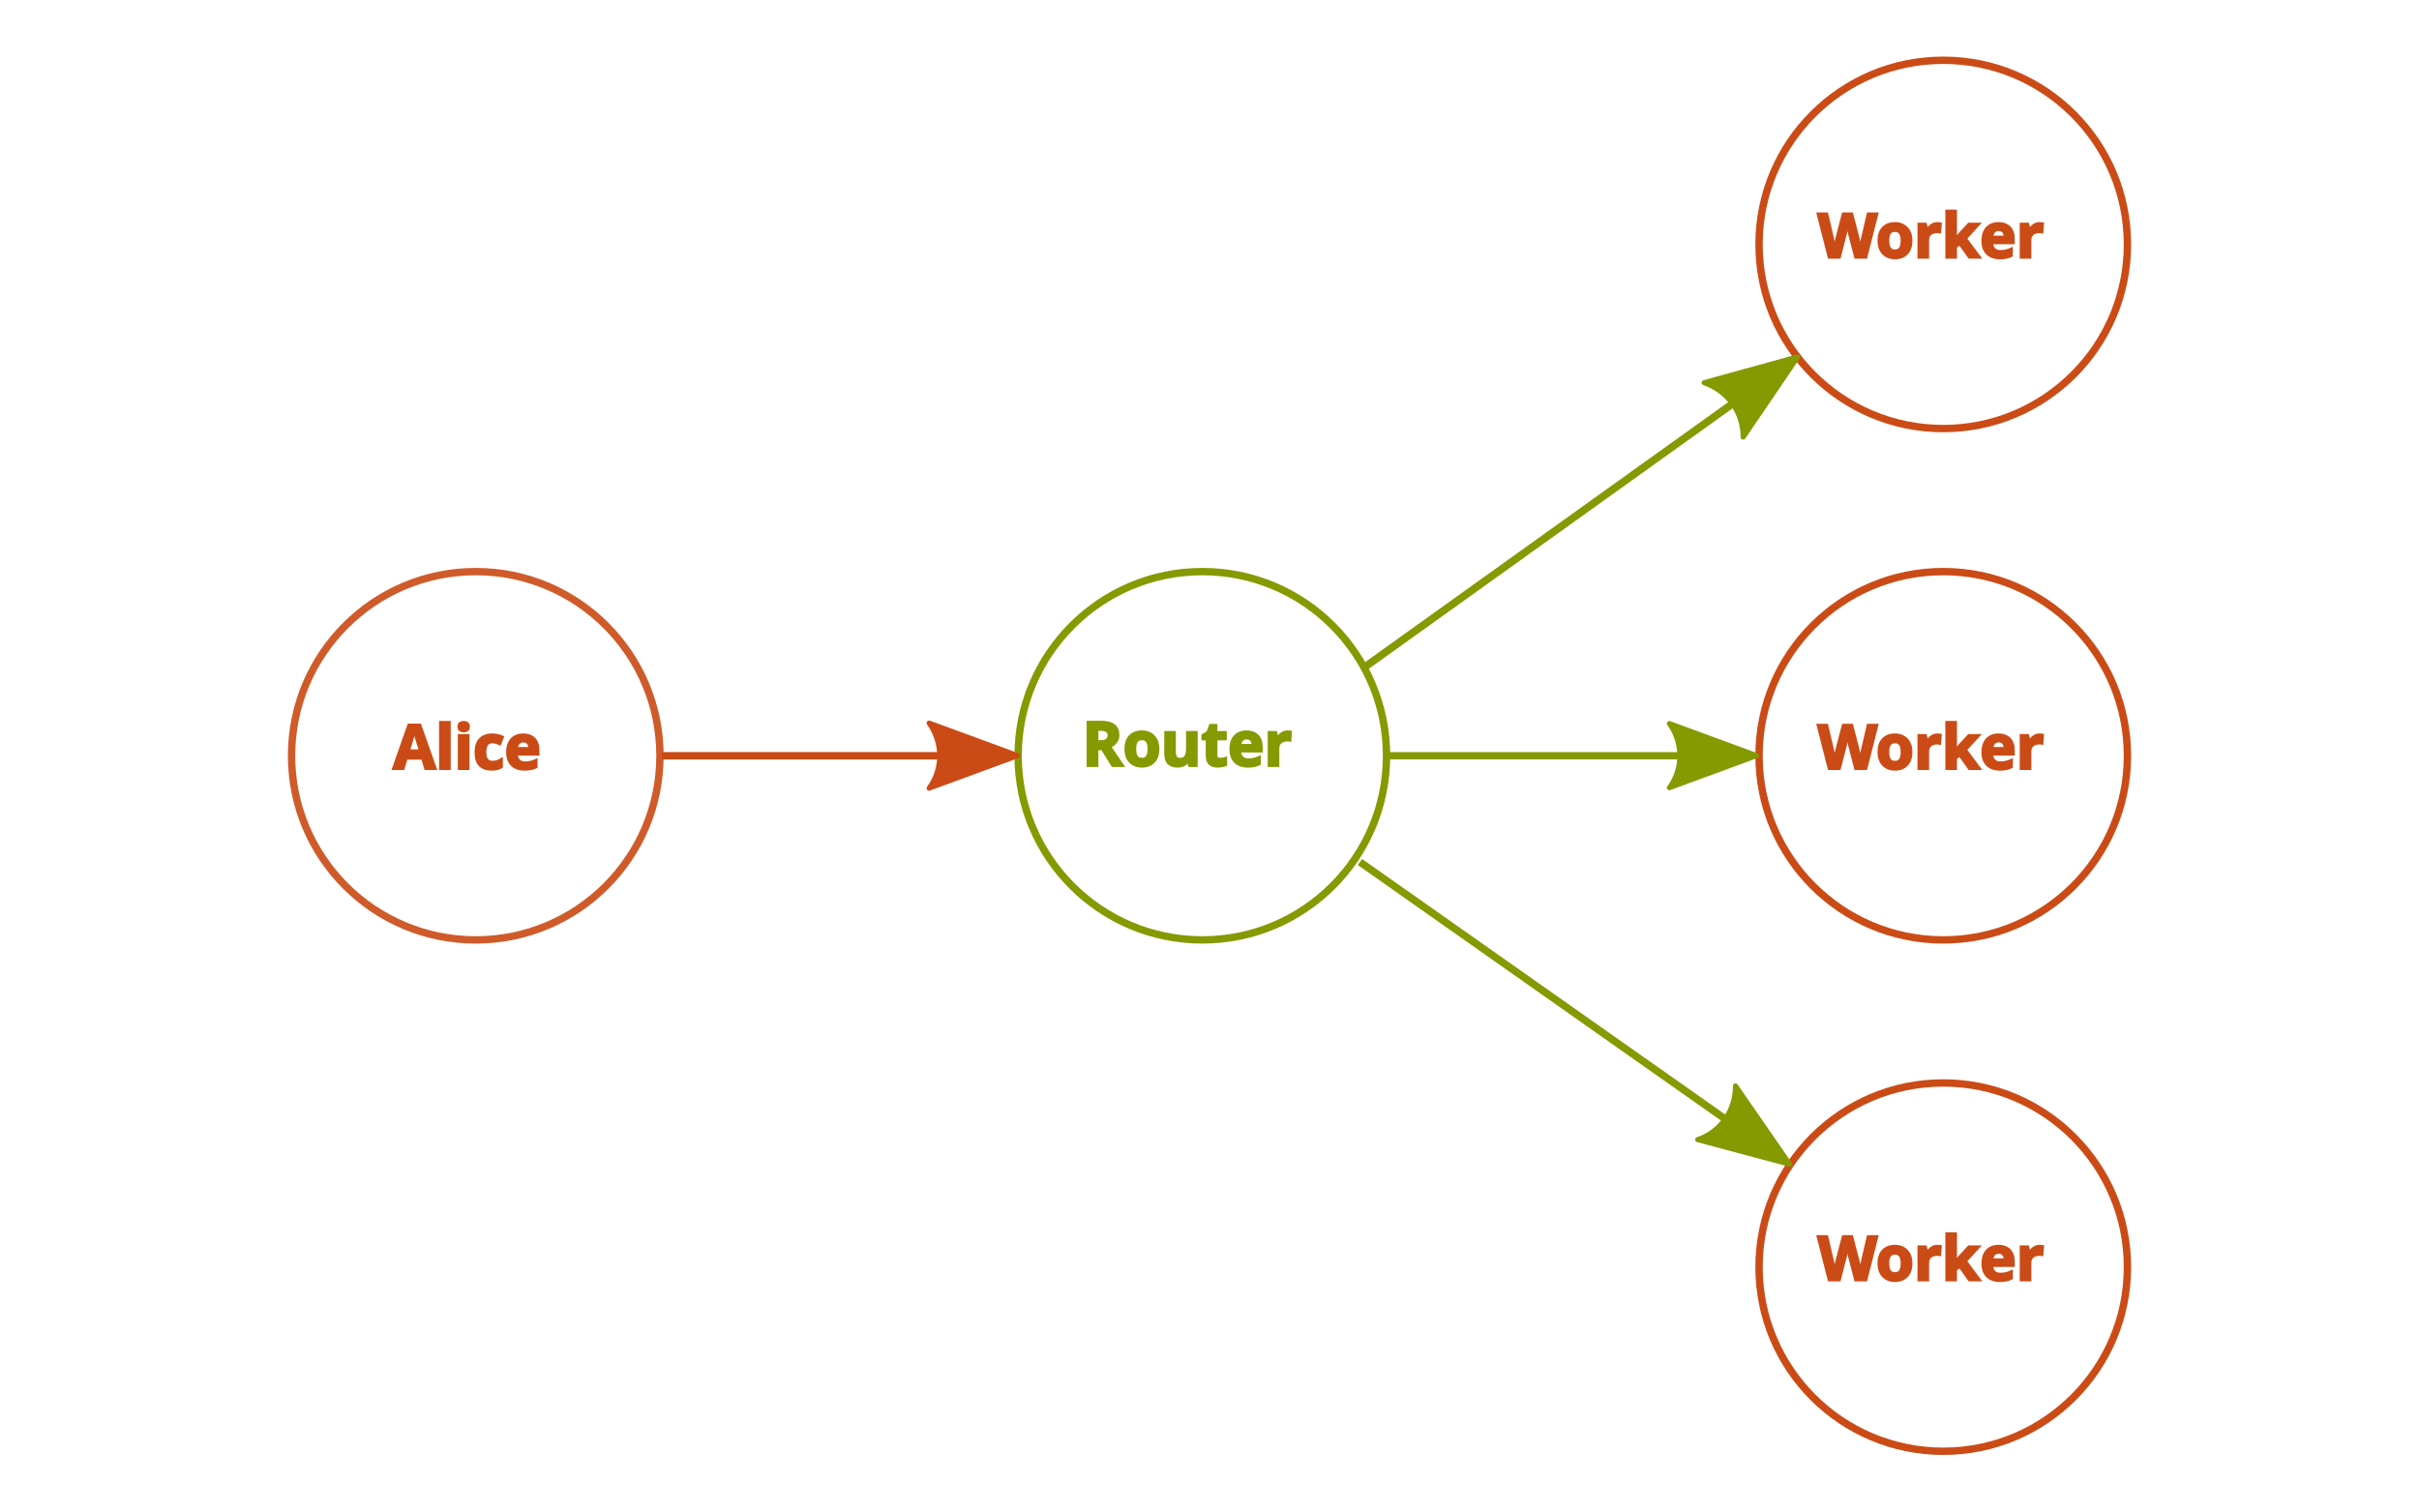
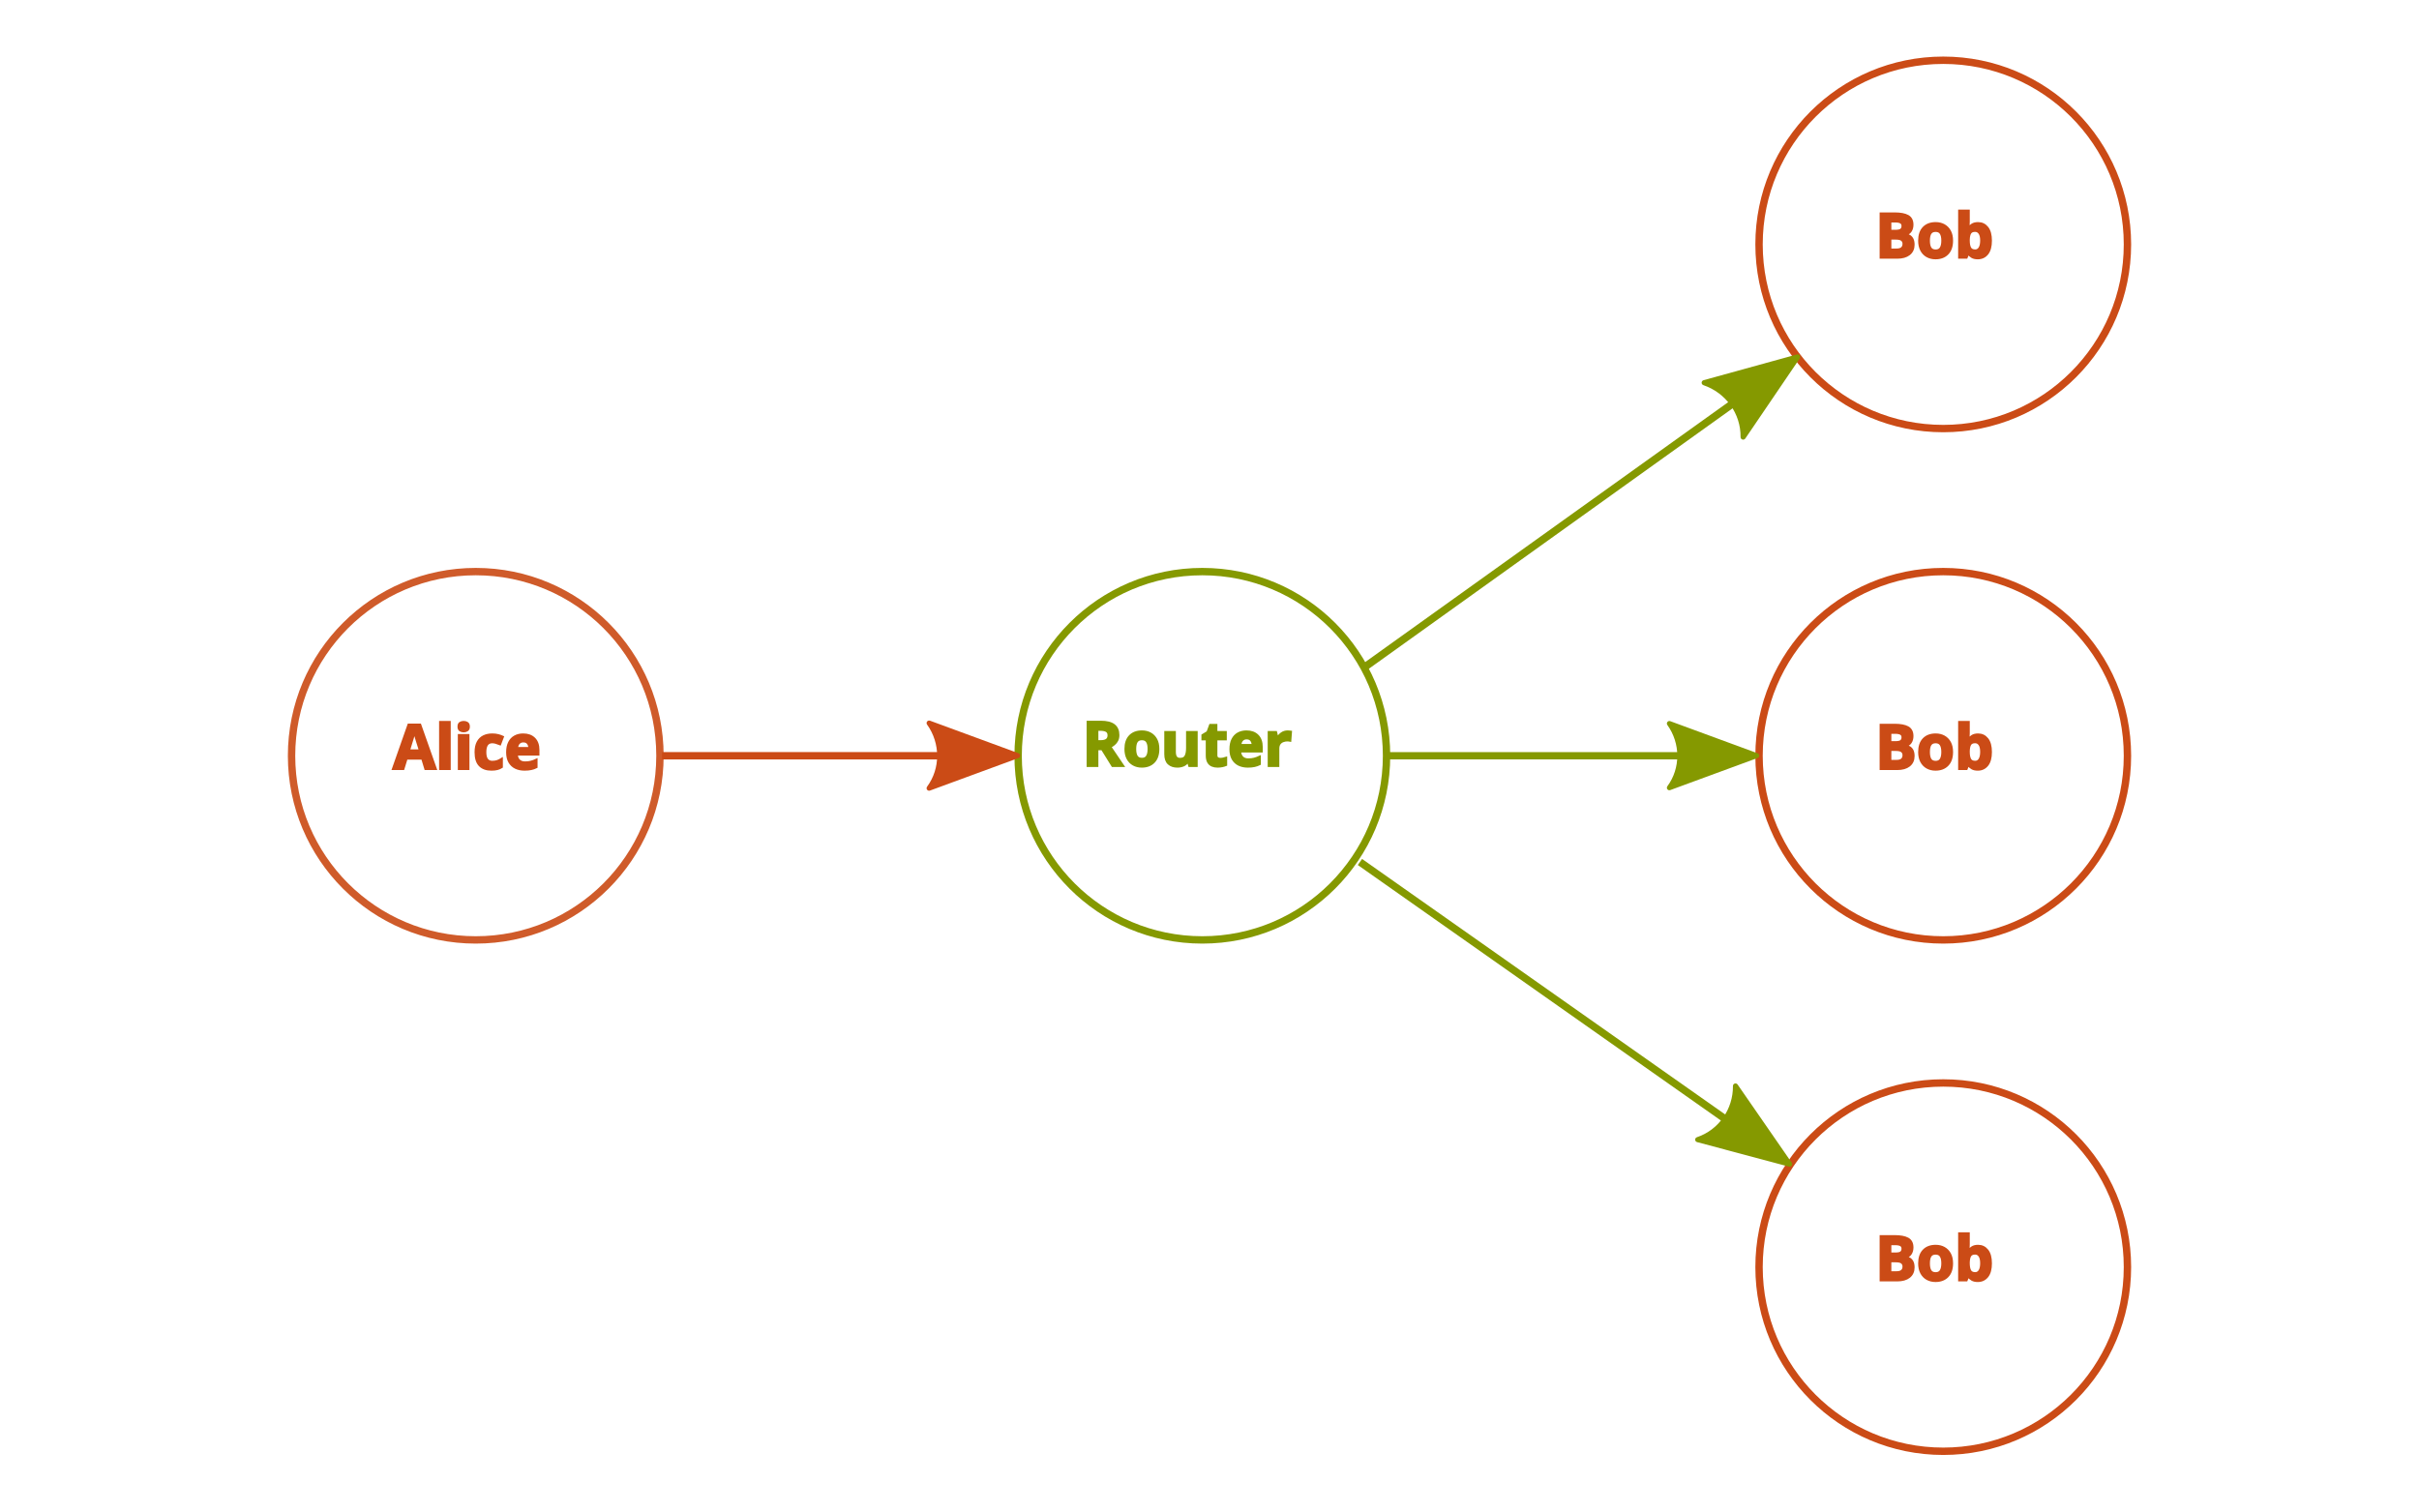
<svg xmlns="http://www.w3.org/2000/svg" width="800" height="500" id="svg5075" version="1.1" viewBox="0 0 800 500">
  <defs id="defs5077">
    <marker orient="auto" refY="0" refX="0" id="marker36948" style="overflow:visible">
      <path id="path36950" style="fill:#859900;fill-opacity:1;fill-rule:evenodd;stroke:#859900;stroke-width:0.625;stroke-linejoin:round;stroke-opacity:1" d="M 8.719,4.034 -2.207,0.016 8.719,-4.002 c -1.745,2.372 -1.735,5.617 -6e-7,8.035 z" transform="matrix(-1.1,0,0,-1.1,-1.1,0)" />
    </marker>
    <marker style="overflow:visible" id="marker36506" refX="0" refY="0" orient="auto">
      <path transform="matrix(-1.1,0,0,-1.1,-1.1,0)" d="M 8.719,4.034 -2.207,0.016 8.719,-4.002 c -1.745,2.372 -1.735,5.617 -6e-7,8.035 z" style="fill:#859900;fill-opacity:1;fill-rule:evenodd;stroke:#859900;stroke-width:0.625;stroke-linejoin:round;stroke-opacity:1" id="path36508" />
    </marker>
    <marker orient="auto" refY="0" refX="0" id="marker35282" style="overflow:visible">
      <path id="path35284" style="fill:#000000;fill-opacity:1;fill-rule:evenodd;stroke:#000000;stroke-width:0.625;stroke-linejoin:round;stroke-opacity:1" d="M 8.719,4.034 -2.207,0.016 8.719,-4.002 c -1.745,2.372 -1.735,5.617 -6e-7,8.035 z" transform="matrix(-1.1,0,0,-1.1,-1.1,0)" />
    </marker>
    <marker orient="auto" refY="0" refX="0" id="marker34450" style="overflow:visible">
      <path id="path34452" style="fill:#000000;fill-opacity:1;fill-rule:evenodd;stroke:#000000;stroke-width:0.625;stroke-linejoin:round;stroke-opacity:1" d="M 8.719,4.034 -2.207,0.016 8.719,-4.002 c -1.745,2.372 -1.735,5.617 -6e-7,8.035 z" transform="matrix(-1.1,0,0,-1.1,-1.1,0)" />
    </marker>
    <marker orient="auto" refY="0" refX="0" id="marker33630" style="overflow:visible">
      <path id="path33632" style="fill:#000000;fill-opacity:1;fill-rule:evenodd;stroke:#000000;stroke-width:0.625;stroke-linejoin:round;stroke-opacity:1" d="M 8.719,4.034 -2.207,0.016 8.719,-4.002 c -1.745,2.372 -1.735,5.617 -6e-7,8.035 z" transform="matrix(-1.1,0,0,-1.1,-1.1,0)" />
    </marker>
    <marker orient="auto" refY="0" refX="0" id="marker32822" style="overflow:visible">
      <path id="path32824" style="fill:#000000;fill-opacity:1;fill-rule:evenodd;stroke:#000000;stroke-width:0.625;stroke-linejoin:round;stroke-opacity:1" d="M 8.719,4.034 -2.207,0.016 8.719,-4.002 c -1.745,2.372 -1.735,5.617 -6e-7,8.035 z" transform="matrix(-1.1,0,0,-1.1,-1.1,0)" />
    </marker>
    <marker orient="auto" refY="0" refX="0" id="marker32026" style="overflow:visible">
      <path id="path32028" style="fill:#000000;fill-opacity:1;fill-rule:evenodd;stroke:#000000;stroke-width:0.625;stroke-linejoin:round;stroke-opacity:1" d="M 8.719,4.034 -2.207,0.016 8.719,-4.002 c -1.745,2.372 -1.735,5.617 -6e-7,8.035 z" transform="matrix(-1.1,0,0,-1.1,-1.1,0)" />
    </marker>
    <marker orient="auto" refY="0" refX="0" id="marker31242" style="overflow:visible">
      <path id="path31244" style="fill:#000000;fill-opacity:1;fill-rule:evenodd;stroke:#000000;stroke-width:0.625;stroke-linejoin:round;stroke-opacity:1" d="M 8.719,4.034 -2.207,0.016 8.719,-4.002 c -1.745,2.372 -1.735,5.617 -6e-7,8.035 z" transform="matrix(-1.1,0,0,-1.1,-1.1,0)" />
    </marker>
    <marker orient="auto" refY="0" refX="0" id="marker30470" style="overflow:visible">
      <path id="path30472" style="fill:#000000;fill-opacity:1;fill-rule:evenodd;stroke:#000000;stroke-width:0.625;stroke-linejoin:round;stroke-opacity:1" d="M 8.719,4.034 -2.207,0.016 8.719,-4.002 c -1.745,2.372 -1.735,5.617 -6e-7,8.035 z" transform="matrix(-1.1,0,0,-1.1,-1.1,0)" />
    </marker>
    <marker orient="auto" refY="0" refX="0" id="marker29710" style="overflow:visible">
      <path id="path29712" style="fill:#000000;fill-opacity:1;fill-rule:evenodd;stroke:#000000;stroke-width:0.625;stroke-linejoin:round;stroke-opacity:1" d="M 8.719,4.034 -2.207,0.016 8.719,-4.002 c -1.745,2.372 -1.735,5.617 -6e-7,8.035 z" transform="matrix(-1.1,0,0,-1.1,-1.1,0)" />
    </marker>
    <marker orient="auto" refY="0" refX="0" id="marker28962" style="overflow:visible">
      <path id="path28964" style="fill:#000000;fill-opacity:1;fill-rule:evenodd;stroke:#000000;stroke-width:0.625;stroke-linejoin:round;stroke-opacity:1" d="M 8.719,4.034 -2.207,0.016 8.719,-4.002 c -1.745,2.372 -1.735,5.617 -6e-7,8.035 z" transform="matrix(-1.1,0,0,-1.1,-1.1,0)" />
    </marker>
    <marker orient="auto" refY="0" refX="0" id="marker28226" style="overflow:visible">
      <path id="path28228" style="fill:#000000;fill-opacity:1;fill-rule:evenodd;stroke:#000000;stroke-width:0.625;stroke-linejoin:round;stroke-opacity:1" d="M 8.719,4.034 -2.207,0.016 8.719,-4.002 c -1.745,2.372 -1.735,5.617 -6e-7,8.035 z" transform="matrix(-1.1,0,0,-1.1,-1.1,0)" />
    </marker>
    <marker orient="auto" refY="0" refX="0" id="marker27502" style="overflow:visible">
      <path id="path27504" style="fill:#000000;fill-opacity:1;fill-rule:evenodd;stroke:#000000;stroke-width:0.625;stroke-linejoin:round;stroke-opacity:1" d="M 8.719,4.034 -2.207,0.016 8.719,-4.002 c -1.745,2.372 -1.735,5.617 -6e-7,8.035 z" transform="matrix(-1.1,0,0,-1.1,-1.1,0)" />
    </marker>
    <marker orient="auto" refY="0" refX="0" id="marker26790" style="overflow:visible">
      <path id="path26792" style="fill:#000000;fill-opacity:1;fill-rule:evenodd;stroke:#000000;stroke-width:0.625;stroke-linejoin:round;stroke-opacity:1" d="M 8.719,4.034 -2.207,0.016 8.719,-4.002 c -1.745,2.372 -1.735,5.617 -6e-7,8.035 z" transform="matrix(-1.1,0,0,-1.1,-1.1,0)" />
    </marker>
    <marker orient="auto" refY="0" refX="0" id="marker26090" style="overflow:visible">
      <path id="path26092" style="fill:#000000;fill-opacity:1;fill-rule:evenodd;stroke:#000000;stroke-width:0.625;stroke-linejoin:round;stroke-opacity:1" d="M 8.719,4.034 -2.207,0.016 8.719,-4.002 c -1.745,2.372 -1.735,5.617 -6e-7,8.035 z" transform="matrix(-1.1,0,0,-1.1,-1.1,0)" />
    </marker>
    <marker orient="auto" refY="0" refX="0" id="marker25402" style="overflow:visible">
      <path id="path25404" style="fill:#000000;fill-opacity:1;fill-rule:evenodd;stroke:#000000;stroke-width:0.625;stroke-linejoin:round;stroke-opacity:1" d="M 8.719,4.034 -2.207,0.016 8.719,-4.002 c -1.745,2.372 -1.735,5.617 -6e-7,8.035 z" transform="matrix(-1.1,0,0,-1.1,-1.1,0)" />
    </marker>
    <marker style="overflow:visible" id="marker24642" refX="0" refY="0" orient="auto">
      <path transform="matrix(-1.1,0,0,-1.1,-1.1,0)" d="M 8.719,4.034 -2.207,0.016 8.719,-4.002 c -1.745,2.372 -1.735,5.617 -6e-7,8.035 z" style="fill:#859900;fill-opacity:1;fill-rule:evenodd;stroke:#859900;stroke-width:0.625;stroke-linejoin:round;stroke-opacity:1" id="path24644" />
    </marker>
    <marker style="overflow:visible" id="marker23978" refX="0" refY="0" orient="auto">
      <path transform="matrix(-1.1,0,0,-1.1,-1.1,0)" d="M 8.719,4.034 -2.207,0.016 8.719,-4.002 c -1.745,2.372 -1.735,5.617 -6e-7,8.035 z" style="fill:#000000;fill-opacity:1;fill-rule:evenodd;stroke:#000000;stroke-width:0.625;stroke-linejoin:round;stroke-opacity:1" id="path23980" />
    </marker>
    <marker style="overflow:visible" id="marker23326" refX="0" refY="0" orient="auto">
      <path transform="matrix(-1.1,0,0,-1.1,-1.1,0)" d="M 8.719,4.034 -2.207,0.016 8.719,-4.002 c -1.745,2.372 -1.735,5.617 -6e-7,8.035 z" style="fill:#000000;fill-opacity:1;fill-rule:evenodd;stroke:#000000;stroke-width:0.625;stroke-linejoin:round;stroke-opacity:1" id="path23328" />
    </marker>
    <marker style="overflow:visible" id="marker22686" refX="0" refY="0" orient="auto">
      <path transform="matrix(-1.1,0,0,-1.1,-1.1,0)" d="M 8.719,4.034 -2.207,0.016 8.719,-4.002 c -1.745,2.372 -1.735,5.617 -6e-7,8.035 z" style="fill:#000000;fill-opacity:1;fill-rule:evenodd;stroke:#000000;stroke-width:0.625;stroke-linejoin:round;stroke-opacity:1" id="path22688" />
    </marker>
    <marker style="overflow:visible" id="marker22058" refX="0" refY="0" orient="auto">
      <path transform="matrix(-1.1,0,0,-1.1,-1.1,0)" d="M 8.719,4.034 -2.207,0.016 8.719,-4.002 c -1.745,2.372 -1.735,5.617 -6e-7,8.035 z" style="fill:#000000;fill-opacity:1;fill-rule:evenodd;stroke:#000000;stroke-width:0.625;stroke-linejoin:round;stroke-opacity:1" id="path22060" />
    </marker>
    <marker style="overflow:visible" id="marker21442" refX="0" refY="0" orient="auto">
      <path transform="matrix(-1.1,0,0,-1.1,-1.1,0)" d="M 8.719,4.034 -2.207,0.016 8.719,-4.002 c -1.745,2.372 -1.735,5.617 -6e-7,8.035 z" style="fill:#000000;fill-opacity:1;fill-rule:evenodd;stroke:#000000;stroke-width:0.625;stroke-linejoin:round;stroke-opacity:1" id="path21444" />
    </marker>
    <marker style="overflow:visible" id="marker20838" refX="0" refY="0" orient="auto">
      <path transform="matrix(-1.1,0,0,-1.1,-1.1,0)" d="M 8.719,4.034 -2.207,0.016 8.719,-4.002 c -1.745,2.372 -1.735,5.617 -6e-7,8.035 z" style="fill:#000000;fill-opacity:1;fill-rule:evenodd;stroke:#000000;stroke-width:0.625;stroke-linejoin:round;stroke-opacity:1" id="path20840" />
    </marker>
    <marker style="overflow:visible" id="marker20246" refX="0" refY="0" orient="auto">
      <path transform="matrix(-1.1,0,0,-1.1,-1.1,0)" d="M 8.719,4.034 -2.207,0.016 8.719,-4.002 c -1.745,2.372 -1.735,5.617 -6e-7,8.035 z" style="fill:#000000;fill-opacity:1;fill-rule:evenodd;stroke:#000000;stroke-width:0.625;stroke-linejoin:round;stroke-opacity:1" id="path20248" />
    </marker>
    <marker style="overflow:visible" id="marker19666" refX="0" refY="0" orient="auto">
      <path transform="matrix(-1.1,0,0,-1.1,-1.1,0)" d="M 8.719,4.034 -2.207,0.016 8.719,-4.002 c -1.745,2.372 -1.735,5.617 -6e-7,8.035 z" style="fill:#000000;fill-opacity:1;fill-rule:evenodd;stroke:#000000;stroke-width:0.625;stroke-linejoin:round;stroke-opacity:1" id="path19668" />
    </marker>
    <marker style="overflow:visible" id="marker19098" refX="0" refY="0" orient="auto">
      <path transform="matrix(-1.1,0,0,-1.1,-1.1,0)" d="M 8.719,4.034 -2.207,0.016 8.719,-4.002 c -1.745,2.372 -1.735,5.617 -6e-7,8.035 z" style="fill:#000000;fill-opacity:1;fill-rule:evenodd;stroke:#000000;stroke-width:0.625;stroke-linejoin:round;stroke-opacity:1" id="path19100" />
    </marker>
    <marker style="overflow:visible" id="marker18542" refX="0" refY="0" orient="auto">
      <path transform="matrix(-1.1,0,0,-1.1,-1.1,0)" d="M 8.719,4.034 -2.207,0.016 8.719,-4.002 c -1.745,2.372 -1.735,5.617 -6e-7,8.035 z" style="fill:#000000;fill-opacity:1;fill-rule:evenodd;stroke:#000000;stroke-width:0.625;stroke-linejoin:round;stroke-opacity:1" id="path18544" />
    </marker>
    <marker style="overflow:visible" id="marker17998" refX="0" refY="0" orient="auto">
      <path transform="matrix(-1.1,0,0,-1.1,-1.1,0)" d="M 8.719,4.034 -2.207,0.016 8.719,-4.002 c -1.745,2.372 -1.735,5.617 -6e-7,8.035 z" style="fill:#000000;fill-opacity:1;fill-rule:evenodd;stroke:#000000;stroke-width:0.625;stroke-linejoin:round;stroke-opacity:1" id="path18000" />
    </marker>
    <marker style="overflow:visible" id="marker17466" refX="0" refY="0" orient="auto">
      <path transform="matrix(-1.1,0,0,-1.1,-1.1,0)" d="M 8.719,4.034 -2.207,0.016 8.719,-4.002 c -1.745,2.372 -1.735,5.617 -6e-7,8.035 z" style="fill:#000000;fill-opacity:1;fill-rule:evenodd;stroke:#000000;stroke-width:0.625;stroke-linejoin:round;stroke-opacity:1" id="path17468" />
    </marker>
    <marker style="overflow:visible" id="marker16946" refX="0" refY="0" orient="auto">
      <path transform="matrix(-1.1,0,0,-1.1,-1.1,0)" d="M 8.719,4.034 -2.207,0.016 8.719,-4.002 c -1.745,2.372 -1.735,5.617 -6e-7,8.035 z" style="fill:#000000;fill-opacity:1;fill-rule:evenodd;stroke:#000000;stroke-width:0.625;stroke-linejoin:round;stroke-opacity:1" id="path16948" />
    </marker>
    <marker style="overflow:visible" id="marker16438" refX="0" refY="0" orient="auto">
      <path transform="matrix(-1.1,0,0,-1.1,-1.1,0)" d="M 8.719,4.034 -2.207,0.016 8.719,-4.002 c -1.745,2.372 -1.735,5.617 -6e-7,8.035 z" style="fill:#000000;fill-opacity:1;fill-rule:evenodd;stroke:#000000;stroke-width:0.625;stroke-linejoin:round;stroke-opacity:1" id="path16440" />
    </marker>
    <marker style="overflow:visible" id="marker15942" refX="0" refY="0" orient="auto">
      <path transform="matrix(-1.1,0,0,-1.1,-1.1,0)" d="M 8.719,4.034 -2.207,0.016 8.719,-4.002 c -1.745,2.372 -1.735,5.617 -6e-7,8.035 z" style="fill:#000000;fill-opacity:1;fill-rule:evenodd;stroke:#000000;stroke-width:0.625;stroke-linejoin:round;stroke-opacity:1" id="path15944" />
    </marker>
    <marker style="overflow:visible" id="marker15458" refX="0" refY="0" orient="auto">
      <path transform="matrix(-1.1,0,0,-1.1,-1.1,0)" d="M 8.719,4.034 -2.207,0.016 8.719,-4.002 c -1.745,2.372 -1.735,5.617 -6e-7,8.035 z" style="fill:#000000;fill-opacity:1;fill-rule:evenodd;stroke:#000000;stroke-width:0.625;stroke-linejoin:round;stroke-opacity:1" id="path15460" />
    </marker>
    <marker style="overflow:visible" id="marker14986" refX="0" refY="0" orient="auto">
      <path transform="matrix(-1.1,0,0,-1.1,-1.1,0)" d="M 8.719,4.034 -2.207,0.016 8.719,-4.002 c -1.745,2.372 -1.735,5.617 -6e-7,8.035 z" style="fill:#000000;fill-opacity:1;fill-rule:evenodd;stroke:#000000;stroke-width:0.625;stroke-linejoin:round;stroke-opacity:1" id="path14988" />
    </marker>
    <marker style="overflow:visible" id="marker14526" refX="0" refY="0" orient="auto">
      <path transform="matrix(-1.1,0,0,-1.1,-1.1,0)" d="M 8.719,4.034 -2.207,0.016 8.719,-4.002 c -1.745,2.372 -1.735,5.617 -6e-7,8.035 z" style="fill:#000000;fill-opacity:1;fill-rule:evenodd;stroke:#000000;stroke-width:0.625;stroke-linejoin:round;stroke-opacity:1" id="path14528" />
    </marker>
    <marker style="overflow:visible" id="marker14078" refX="0" refY="0" orient="auto">
      <path transform="matrix(-1.1,0,0,-1.1,-1.1,0)" d="M 8.719,4.034 -2.207,0.016 8.719,-4.002 c -1.745,2.372 -1.735,5.617 -6e-7,8.035 z" style="fill:#000000;fill-opacity:1;fill-rule:evenodd;stroke:#000000;stroke-width:0.625;stroke-linejoin:round;stroke-opacity:1" id="path14080" />
    </marker>
    <marker style="overflow:visible" id="marker13642" refX="0" refY="0" orient="auto">
      <path transform="matrix(-1.1,0,0,-1.1,-1.1,0)" d="M 8.719,4.034 -2.207,0.016 8.719,-4.002 c -1.745,2.372 -1.735,5.617 -6e-7,8.035 z" style="fill:#000000;fill-opacity:1;fill-rule:evenodd;stroke:#000000;stroke-width:0.625;stroke-linejoin:round;stroke-opacity:1" id="path13644" />
    </marker>
    <marker style="overflow:visible" id="marker13218" refX="0" refY="0" orient="auto">
      <path transform="matrix(-1.1,0,0,-1.1,-1.1,0)" d="M 8.719,4.034 -2.207,0.016 8.719,-4.002 c -1.745,2.372 -1.735,5.617 -6e-7,8.035 z" style="fill:#000000;fill-opacity:1;fill-rule:evenodd;stroke:#000000;stroke-width:0.625;stroke-linejoin:round;stroke-opacity:1" id="path13220" />
    </marker>
    <marker style="overflow:visible" id="marker12806" refX="0" refY="0" orient="auto">
      <path transform="matrix(-1.1,0,0,-1.1,-1.1,0)" d="M 8.719,4.034 -2.207,0.016 8.719,-4.002 c -1.745,2.372 -1.735,5.617 -6e-7,8.035 z" style="fill:#000000;fill-opacity:1;fill-rule:evenodd;stroke:#000000;stroke-width:0.625;stroke-linejoin:round;stroke-opacity:1" id="path12808" />
    </marker>
    <marker style="overflow:visible" id="marker12406" refX="0" refY="0" orient="auto">
      <path transform="matrix(-1.1,0,0,-1.1,-1.1,0)" d="M 8.719,4.034 -2.207,0.016 8.719,-4.002 c -1.745,2.372 -1.735,5.617 -6e-7,8.035 z" style="fill:#000000;fill-opacity:1;fill-rule:evenodd;stroke:#000000;stroke-width:0.625;stroke-linejoin:round;stroke-opacity:1" id="path12408" />
    </marker>
    <marker style="overflow:visible" id="marker12018" refX="0" refY="0" orient="auto">
      <path transform="matrix(-1.1,0,0,-1.1,-1.1,0)" d="M 8.719,4.034 -2.207,0.016 8.719,-4.002 c -1.745,2.372 -1.735,5.617 -6e-7,8.035 z" style="fill:#000000;fill-opacity:1;fill-rule:evenodd;stroke:#000000;stroke-width:0.625;stroke-linejoin:round;stroke-opacity:1" id="path12020" />
    </marker>
    <marker style="overflow:visible" id="marker11642" refX="0" refY="0" orient="auto">
      <path transform="matrix(-1.1,0,0,-1.1,-1.1,0)" d="M 8.719,4.034 -2.207,0.016 8.719,-4.002 c -1.745,2.372 -1.735,5.617 -6e-7,8.035 z" style="fill:#000000;fill-opacity:1;fill-rule:evenodd;stroke:#000000;stroke-width:0.625;stroke-linejoin:round;stroke-opacity:1" id="path11644" />
    </marker>
    <marker style="overflow:visible" id="marker11278" refX="0" refY="0" orient="auto">
      <path transform="matrix(-1.1,0,0,-1.1,-1.1,0)" d="M 8.719,4.034 -2.207,0.016 8.719,-4.002 c -1.745,2.372 -1.735,5.617 -6e-7,8.035 z" style="fill:#000000;fill-opacity:1;fill-rule:evenodd;stroke:#000000;stroke-width:0.625;stroke-linejoin:round;stroke-opacity:1" id="path11280" />
    </marker>
    <marker style="overflow:visible" id="marker10926" refX="0" refY="0" orient="auto">
      <path transform="matrix(-1.1,0,0,-1.1,-1.1,0)" d="M 8.719,4.034 -2.207,0.016 8.719,-4.002 c -1.745,2.372 -1.735,5.617 -6e-7,8.035 z" style="fill:#000000;fill-opacity:1;fill-rule:evenodd;stroke:#000000;stroke-width:0.625;stroke-linejoin:round;stroke-opacity:1" id="path10928" />
    </marker>
    <marker style="overflow:visible" id="marker10586" refX="0" refY="0" orient="auto">
      <path transform="matrix(-1.1,0,0,-1.1,-1.1,0)" d="M 8.719,4.034 -2.207,0.016 8.719,-4.002 c -1.745,2.372 -1.735,5.617 -6e-7,8.035 z" style="fill:#000000;fill-opacity:1;fill-rule:evenodd;stroke:#000000;stroke-width:0.625;stroke-linejoin:round;stroke-opacity:1" id="path10588" />
    </marker>
    <marker style="overflow:visible" id="marker10258" refX="0" refY="0" orient="auto">
      <path transform="matrix(-1.1,0,0,-1.1,-1.1,0)" d="M 8.719,4.034 -2.207,0.016 8.719,-4.002 c -1.745,2.372 -1.735,5.617 -6e-7,8.035 z" style="fill:#000000;fill-opacity:1;fill-rule:evenodd;stroke:#000000;stroke-width:0.625;stroke-linejoin:round;stroke-opacity:1" id="path10260" />
    </marker>
    <marker style="overflow:visible" id="marker9942" refX="0" refY="0" orient="auto">
      <path transform="matrix(-1.1,0,0,-1.1,-1.1,0)" d="M 8.719,4.034 -2.207,0.016 8.719,-4.002 c -1.745,2.372 -1.735,5.617 -6e-7,8.035 z" style="fill:#000000;fill-opacity:1;fill-rule:evenodd;stroke:#000000;stroke-width:0.625;stroke-linejoin:round;stroke-opacity:1" id="path9944" />
    </marker>
    <marker style="overflow:visible" id="marker9638" refX="0" refY="0" orient="auto">
      <path transform="matrix(-1.1,0,0,-1.1,-1.1,0)" d="M 8.719,4.034 -2.207,0.016 8.719,-4.002 c -1.745,2.372 -1.735,5.617 -6e-7,8.035 z" style="fill:#000000;fill-opacity:1;fill-rule:evenodd;stroke:#000000;stroke-width:0.625;stroke-linejoin:round;stroke-opacity:1" id="path9640" />
    </marker>
    <marker style="overflow:visible" id="marker9346" refX="0" refY="0" orient="auto">
      <path transform="matrix(-1.1,0,0,-1.1,-1.1,0)" d="M 8.719,4.034 -2.207,0.016 8.719,-4.002 c -1.745,2.372 -1.735,5.617 -6e-7,8.035 z" style="fill:#000000;fill-opacity:1;fill-rule:evenodd;stroke:#000000;stroke-width:0.625;stroke-linejoin:round;stroke-opacity:1" id="path9348" />
    </marker>
    <marker style="overflow:visible" id="marker9066" refX="0" refY="0" orient="auto">
      <path transform="matrix(-1.1,0,0,-1.1,-1.1,0)" d="M 8.719,4.034 -2.207,0.016 8.719,-4.002 c -1.745,2.372 -1.735,5.617 -6e-7,8.035 z" style="fill:#000000;fill-opacity:1;fill-rule:evenodd;stroke:#000000;stroke-width:0.625;stroke-linejoin:round;stroke-opacity:1" id="path9068" />
    </marker>
    <marker style="overflow:visible" id="marker8798" refX="0" refY="0" orient="auto">
      <path transform="matrix(-1.1,0,0,-1.1,-1.1,0)" d="M 8.719,4.034 -2.207,0.016 8.719,-4.002 c -1.745,2.372 -1.735,5.617 -6e-7,8.035 z" style="fill:#000000;fill-opacity:1;fill-rule:evenodd;stroke:#000000;stroke-width:0.625;stroke-linejoin:round;stroke-opacity:1" id="path8800" />
    </marker>
    <marker style="overflow:visible" id="marker8542" refX="0" refY="0" orient="auto">
      <path transform="matrix(-1.1,0,0,-1.1,-1.1,0)" d="M 8.719,4.034 -2.207,0.016 8.719,-4.002 c -1.745,2.372 -1.735,5.617 -6e-7,8.035 z" style="fill:#000000;fill-opacity:1;fill-rule:evenodd;stroke:#000000;stroke-width:0.625;stroke-linejoin:round;stroke-opacity:1" id="path8544" />
    </marker>
    <marker style="overflow:visible" id="marker8298" refX="0" refY="0" orient="auto">
      <path transform="matrix(-1.1,0,0,-1.1,-1.1,0)" d="M 8.719,4.034 -2.207,0.016 8.719,-4.002 c -1.745,2.372 -1.735,5.617 -6e-7,8.035 z" style="fill:#000000;fill-opacity:1;fill-rule:evenodd;stroke:#000000;stroke-width:0.625;stroke-linejoin:round;stroke-opacity:1" id="path8300" />
    </marker>
    <marker style="overflow:visible" id="marker8066" refX="0" refY="0" orient="auto">
      <path transform="matrix(-1.1,0,0,-1.1,-1.1,0)" d="M 8.719,4.034 -2.207,0.016 8.719,-4.002 c -1.745,2.372 -1.735,5.617 -6e-7,8.035 z" style="fill:#000000;fill-opacity:1;fill-rule:evenodd;stroke:#000000;stroke-width:0.625;stroke-linejoin:round;stroke-opacity:1" id="path8068" />
    </marker>
    <marker style="overflow:visible" id="marker7846" refX="0" refY="0" orient="auto">
      <path transform="matrix(-1.1,0,0,-1.1,-1.1,0)" d="M 8.719,4.034 -2.207,0.016 8.719,-4.002 c -1.745,2.372 -1.735,5.617 -6e-7,8.035 z" style="fill:#000000;fill-opacity:1;fill-rule:evenodd;stroke:#000000;stroke-width:0.625;stroke-linejoin:round;stroke-opacity:1" id="path7848" />
    </marker>
    <marker style="overflow:visible" id="marker7638" refX="0" refY="0" orient="auto">
      <path transform="matrix(-1.1,0,0,-1.1,-1.1,0)" d="M 8.719,4.034 -2.207,0.016 8.719,-4.002 c -1.745,2.372 -1.735,5.617 -6e-7,8.035 z" style="fill:#000000;fill-opacity:1;fill-rule:evenodd;stroke:#000000;stroke-width:0.625;stroke-linejoin:round;stroke-opacity:1" id="path7640" />
    </marker>
    <marker style="overflow:visible" id="marker7442" refX="0" refY="0" orient="auto">
      <path transform="matrix(-1.1,0,0,-1.1,-1.1,0)" d="M 8.719,4.034 -2.207,0.016 8.719,-4.002 c -1.745,2.372 -1.735,5.617 -6e-7,8.035 z" style="fill:#000000;fill-opacity:1;fill-rule:evenodd;stroke:#000000;stroke-width:0.625;stroke-linejoin:round;stroke-opacity:1" id="path7444" />
    </marker>
    <marker style="overflow:visible" id="marker7258" refX="0" refY="0" orient="auto">
      <path transform="matrix(-1.1,0,0,-1.1,-1.1,0)" d="M 8.719,4.034 -2.207,0.016 8.719,-4.002 c -1.745,2.372 -1.735,5.617 -6e-7,8.035 z" style="fill:#000000;fill-opacity:1;fill-rule:evenodd;stroke:#000000;stroke-width:0.625;stroke-linejoin:round;stroke-opacity:1" id="path7260" />
    </marker>
    <marker style="overflow:visible" id="marker7086" refX="0" refY="0" orient="auto">
      <path transform="matrix(-1.1,0,0,-1.1,-1.1,0)" d="M 8.719,4.034 -2.207,0.016 8.719,-4.002 c -1.745,2.372 -1.735,5.617 -6e-7,8.035 z" style="fill:#000000;fill-opacity:1;fill-rule:evenodd;stroke:#000000;stroke-width:0.625;stroke-linejoin:round;stroke-opacity:1" id="path7088" />
    </marker>
    <marker style="overflow:visible" id="marker6926" refX="0" refY="0" orient="auto">
      <path transform="matrix(-1.1,0,0,-1.1,-1.1,0)" d="M 8.719,4.034 -2.207,0.016 8.719,-4.002 c -1.745,2.372 -1.735,5.617 -6e-7,8.035 z" style="fill:#000000;fill-opacity:1;fill-rule:evenodd;stroke:#000000;stroke-width:0.625;stroke-linejoin:round;stroke-opacity:1" id="path6928" />
    </marker>
    <marker style="overflow:visible" id="marker6778" refX="0" refY="0" orient="auto">
      <path transform="matrix(-1.1,0,0,-1.1,-1.1,0)" d="M 8.719,4.034 -2.207,0.016 8.719,-4.002 c -1.745,2.372 -1.735,5.617 -6e-7,8.035 z" style="fill:#000000;fill-opacity:1;fill-rule:evenodd;stroke:#000000;stroke-width:0.625;stroke-linejoin:round;stroke-opacity:1" id="path6780" />
    </marker>
    <marker style="overflow:visible" id="marker6642" refX="0" refY="0" orient="auto">
      <path transform="matrix(-1.1,0,0,-1.1,-1.1,0)" d="M 8.719,4.034 -2.207,0.016 8.719,-4.002 c -1.745,2.372 -1.735,5.617 -6e-7,8.035 z" style="fill:#000000;fill-opacity:1;fill-rule:evenodd;stroke:#000000;stroke-width:0.625;stroke-linejoin:round;stroke-opacity:1" id="path6644" />
    </marker>
    <marker style="overflow:visible" id="marker6518" refX="0" refY="0" orient="auto">
      <path transform="matrix(-1.1,0,0,-1.1,-1.1,0)" d="M 8.719,4.034 -2.207,0.016 8.719,-4.002 c -1.745,2.372 -1.735,5.617 -6e-7,8.035 z" style="fill:#000000;fill-opacity:1;fill-rule:evenodd;stroke:#000000;stroke-width:0.625;stroke-linejoin:round;stroke-opacity:1" id="path6520" />
    </marker>
    <marker style="overflow:visible" id="marker6406" refX="0" refY="0" orient="auto">
      <path transform="matrix(-1.1,0,0,-1.1,-1.1,0)" d="M 8.719,4.034 -2.207,0.016 8.719,-4.002 c -1.745,2.372 -1.735,5.617 -6e-7,8.035 z" style="fill:#000000;fill-opacity:1;fill-rule:evenodd;stroke:#000000;stroke-width:0.625;stroke-linejoin:round;stroke-opacity:1" id="path6408" />
    </marker>
    <marker style="overflow:visible" id="marker6306" refX="0" refY="0" orient="auto">
      <path transform="matrix(-1.1,0,0,-1.1,-1.1,0)" d="M 8.719,4.034 -2.207,0.016 8.719,-4.002 c -1.745,2.372 -1.735,5.617 -6e-7,8.035 z" style="fill:#000000;fill-opacity:1;fill-rule:evenodd;stroke:#000000;stroke-width:0.625;stroke-linejoin:round;stroke-opacity:1" id="path6308" />
    </marker>
    <marker style="overflow:visible" id="marker6218" refX="0" refY="0" orient="auto">
      <path transform="matrix(-1.1,0,0,-1.1,-1.1,0)" d="M 8.719,4.034 -2.207,0.016 8.719,-4.002 c -1.745,2.372 -1.735,5.617 -6e-7,8.035 z" style="fill:#000000;fill-opacity:1;fill-rule:evenodd;stroke:#000000;stroke-width:0.625;stroke-linejoin:round;stroke-opacity:1" id="path6220" />
    </marker>
    <marker style="overflow:visible" id="marker6142" refX="0" refY="0" orient="auto">
      <path transform="matrix(-1.1,0,0,-1.1,-1.1,0)" d="M 8.719,4.034 -2.207,0.016 8.719,-4.002 c -1.745,2.372 -1.735,5.617 -6e-7,8.035 z" style="fill:#000000;fill-opacity:1;fill-rule:evenodd;stroke:#000000;stroke-width:0.625;stroke-linejoin:round;stroke-opacity:1" id="path6144" />
    </marker>
    <marker style="overflow:visible" id="marker6078" refX="0" refY="0" orient="auto">
      <path transform="matrix(-1.1,0,0,-1.1,-1.1,0)" d="M 8.719,4.034 -2.207,0.016 8.719,-4.002 c -1.745,2.372 -1.735,5.617 -6e-7,8.035 z" style="fill:#000000;fill-opacity:1;fill-rule:evenodd;stroke:#000000;stroke-width:0.625;stroke-linejoin:round;stroke-opacity:1" id="path6080" />
    </marker>
    <marker style="overflow:visible" id="marker6026" refX="0" refY="0" orient="auto">
      <path transform="matrix(-1.1,0,0,-1.1,-1.1,0)" d="M 8.719,4.034 -2.207,0.016 8.719,-4.002 c -1.745,2.372 -1.735,5.617 -6e-7,8.035 z" style="fill:#000000;fill-opacity:1;fill-rule:evenodd;stroke:#000000;stroke-width:0.625;stroke-linejoin:round;stroke-opacity:1" id="path6028" />
    </marker>
    <marker style="overflow:visible" id="marker5986" refX="0" refY="0" orient="auto">
      <path transform="matrix(-1.1,0,0,-1.1,-1.1,0)" d="M 8.719,4.034 -2.207,0.016 8.719,-4.002 c -1.745,2.372 -1.735,5.617 -6e-7,8.035 z" style="fill:#000000;fill-opacity:1;fill-rule:evenodd;stroke:#000000;stroke-width:0.625;stroke-linejoin:round;stroke-opacity:1" id="path5988" />
    </marker>
    <marker orient="auto" refY="0" refX="0" id="Arrow2Lend" style="overflow:visible">
      <path id="path5707" style="fill:#cb4b16;fill-opacity:1;fill-rule:evenodd;stroke:#cb4b16;stroke-width:0.625;stroke-linejoin:round;stroke-opacity:1" d="M 8.719,4.034 -2.207,0.016 8.719,-4.002 c -1.745,2.372 -1.735,5.617 -6e-7,8.035 z" transform="matrix(-1.1,0,0,-1.1,-1.1,0)" />
    </marker>
  </defs>
  <g id="layer1" transform="translate(0,-100)">
    <g id="g5157" transform="translate(-9.868484,0.6225967)">
      <circle r="60.919" cy="349.377" cx="167.208" id="path5639" style="fill:none;fill-opacity:1;stroke:#ca4c16;stroke-width:2.437;stroke-linejoin:round;stroke-miterlimit:4;stroke-dasharray:none;stroke-dashoffset:0;stroke-opacity:0.914" />
      <circle r="60.919" cy="349.377" cx="407.499" id="path5639-3" style="fill:none;fill-opacity:1;stroke:#859900;stroke-width:2.437;stroke-linejoin:round;stroke-miterlimit:4;stroke-dasharray:none;stroke-dashoffset:0;stroke-opacity:1" />
      <circle r="60.919" cy="518.529" cx="652.529" id="path5639-6" style="fill:none;fill-opacity:1;stroke:#cb4b16;stroke-width:2.437;stroke-linejoin:round;stroke-miterlimit:4;stroke-dasharray:none;stroke-dashoffset:0;stroke-opacity:1" />
      <circle r="60.919" cy="180.226" cx="652.529" id="path5639-7" style="fill:none;fill-opacity:1;stroke:#cb4b16;stroke-width:2.437;stroke-linejoin:round;stroke-miterlimit:4;stroke-dasharray:none;stroke-dashoffset:0;stroke-opacity:1" />
      <circle r="60.919" cy="349.377" cx="652.529" id="path5639-5" style="fill:none;fill-opacity:1;stroke:#cb4b16;stroke-width:2.437;stroke-linejoin:round;stroke-miterlimit:4;stroke-dasharray:none;stroke-dashoffset:0;stroke-opacity:1" />
      <path id="path5674" d="m 228.804,349.377 114.392,0" style="fill:none;fill-rule:evenodd;stroke:#cb4b16;stroke-width:2.437;stroke-linecap:butt;stroke-linejoin:miter;stroke-miterlimit:4;stroke-dasharray:none;stroke-opacity:1;marker-end:url(#Arrow2Lend)" />
      <path id="path5676" d="m 469.095,349.377 118.563,0" style="fill:none;fill-rule:evenodd;stroke:#859900;stroke-width:2.404;stroke-linecap:butt;stroke-linejoin:miter;stroke-miterlimit:4;stroke-dasharray:none;stroke-opacity:1;marker-end:url(#marker36948)" />
      <path id="path5678" d="M 461.001,320.185 601.684,219.427" style="fill:none;fill-rule:evenodd;stroke:#859900;stroke-width:2.501;stroke-linecap:butt;stroke-linejoin:miter;stroke-miterlimit:4;stroke-dasharray:none;stroke-opacity:1;marker-end:url(#marker36506)" />
      <path id="path5680" d="m 459.623,384.517 139.402,98.117" style="fill:none;fill-rule:evenodd;stroke:#859900;stroke-width:2.456;stroke-linecap:butt;stroke-linejoin:miter;stroke-miterlimit:4;stroke-dasharray:none;stroke-opacity:1;marker-end:url(#marker24642)" />
-       <text id="text36246" y="184.547" x="611.039" style="font-style:normal;font-variant:normal;font-weight:bold;font-stretch:normal;font-size:20.306px;line-height:125%;font-family:Sans;-inkscape-font-specification:'Sans, Bold';text-align:start;letter-spacing:0px;word-spacing:0px;writing-mode:lr-tb;text-anchor:start;fill:#cb4b16;fill-opacity:1;stroke:#cb4b16;stroke-width:0.812px;stroke-linecap:butt;stroke-linejoin:miter;stroke-opacity:1" xml:space="preserve">
-         <tspan style="stroke-width:0.812px" y="184.547" x="611.039" id="tspan36248">Worker</tspan>
+       <text id="text36246" y="184.547" x="630.071" style="font-style:normal;font-variant:normal;font-weight:bold;font-stretch:normal;font-size:20.306px;line-height:125%;font-family:Sans;-inkscape-font-specification:'Sans, Bold';text-align:start;letter-spacing:0px;word-spacing:0px;writing-mode:lr-tb;text-anchor:start;fill:#cb4b16;fill-opacity:1;stroke:#cb4b16;stroke-width:0.812px;stroke-linecap:butt;stroke-linejoin:miter;stroke-opacity:1" xml:space="preserve">
+         <tspan style="stroke-width:0.812px" y="184.547" x="630.071" id="tspan5912">Bob</tspan>
      </text>
      <text id="text36250" y="352.694" x="367.819" style="font-style:normal;font-variant:normal;font-weight:bold;font-stretch:normal;font-size:20.306px;line-height:125%;font-family:Sans;-inkscape-font-specification:'Sans, Bold';text-align:start;letter-spacing:0px;word-spacing:0px;writing-mode:lr-tb;text-anchor:start;fill:#859900;fill-opacity:1;stroke:#859900;stroke-width:0.812px;stroke-linecap:butt;stroke-linejoin:miter;stroke-opacity:1" xml:space="preserve">
        <tspan style="stroke-width:0.812px" y="352.694" x="367.819" id="tspan36252">Router</tspan>
      </text>
-       <text id="text36246-0" y="522.85" x="611.039" style="font-style:normal;font-variant:normal;font-weight:bold;font-stretch:normal;font-size:20.306px;line-height:125%;font-family:Sans;-inkscape-font-specification:'Sans, Bold';text-align:start;letter-spacing:0px;word-spacing:0px;writing-mode:lr-tb;text-anchor:start;fill:#cb4b16;fill-opacity:1;stroke:#cb4b16;stroke-width:0.812px;stroke-linecap:butt;stroke-linejoin:miter;stroke-opacity:1" xml:space="preserve">
-         <tspan style="stroke-width:0.812px" y="522.85" x="611.039" id="tspan36248-8">Worker</tspan>
-       </text>
-       <text id="text36246-8" y="353.699" x="611.039" style="font-style:normal;font-variant:normal;font-weight:bold;font-stretch:normal;font-size:20.306px;line-height:125%;font-family:Sans;-inkscape-font-specification:'Sans, Bold';text-align:start;letter-spacing:0px;word-spacing:0px;writing-mode:lr-tb;text-anchor:start;fill:#cb4b16;fill-opacity:1;stroke:#cb4b16;stroke-width:0.812px;stroke-linecap:butt;stroke-linejoin:miter;stroke-opacity:1" xml:space="preserve">
-         <tspan style="stroke-width:0.812px" y="353.699" x="611.039" id="tspan36248-5">Worker</tspan>
+       <text id="text36246-0" y="522.85" x="630.071" style="font-style:normal;font-variant:normal;font-weight:bold;font-stretch:normal;font-size:20.306px;line-height:125%;font-family:Sans;-inkscape-font-specification:'Sans, Bold';text-align:start;letter-spacing:0px;word-spacing:0px;writing-mode:lr-tb;text-anchor:start;fill:#cb4b16;fill-opacity:1;stroke:#cb4b16;stroke-width:0.812px;stroke-linecap:butt;stroke-linejoin:miter;stroke-opacity:1" xml:space="preserve">
+         <tspan style="stroke-width:0.812px" y="522.85" x="630.071" id="tspan36248-8">Bob</tspan>
+       </text>
+       <text id="text36246-8" y="353.699" x="630.071" style="font-style:normal;font-variant:normal;font-weight:bold;font-stretch:normal;font-size:20.306px;line-height:125%;font-family:Sans;-inkscape-font-specification:'Sans, Bold';text-align:start;letter-spacing:0px;word-spacing:0px;writing-mode:lr-tb;text-anchor:start;fill:#cb4b16;fill-opacity:1;stroke:#cb4b16;stroke-width:0.812px;stroke-linecap:butt;stroke-linejoin:miter;stroke-opacity:1" xml:space="preserve">
+         <tspan style="stroke-width:0.812px" y="353.699" x="630.071" id="tspan36248-5">Bob</tspan>
      </text>
      <text id="text36478" y="353.699" x="139.901" style="font-style:normal;font-variant:normal;font-weight:bold;font-stretch:normal;font-size:20.306px;line-height:125%;font-family:Sans;-inkscape-font-specification:'Sans, Bold';text-align:start;letter-spacing:0px;word-spacing:0px;writing-mode:lr-tb;text-anchor:start;fill:#cb4b16;fill-opacity:1;stroke:#cb4b16;stroke-width:0.812px;stroke-linecap:butt;stroke-linejoin:miter;stroke-opacity:1" xml:space="preserve">
        <tspan style="stroke-width:0.812px" y="353.699" x="139.901" id="tspan36480">Alice</tspan>
      </text>
+       <flowRoot xml:space="preserve" id="flowRoot5916" style="fill:black;stroke:none;stroke-opacity:1;stroke-width:1px;stroke-linejoin:miter;stroke-linecap:butt;fill-opacity:1;font-family:Sans;font-style:normal;font-weight:normal;font-size:25px;line-height:125%;letter-spacing:0px;word-spacing:0px;-inkscape-font-specification:'Sans, Normal';font-stretch:normal;font-variant:normal;text-anchor:start;text-align:start;writing-mode:lr">
+         <flowRegion id="flowRegion5918">
+           <rect id="rect5920" width="40" height="90" x="540" y="-20" />
+         </flowRegion>
+         <flowPara id="flowPara5922" />
+       </flowRoot>
    </g>
    <flowRoot xml:space="preserve" id="flowRoot36486" style="font-style:normal;font-variant:normal;font-weight:normal;font-stretch:normal;font-size:25px;line-height:125%;font-family:Sans;-inkscape-font-specification:'Sans, Normal';text-align:start;letter-spacing:0px;word-spacing:0px;writing-mode:lr-tb;text-anchor:start;fill:#000000;fill-opacity:1;stroke:none;stroke-width:1px;stroke-linecap:butt;stroke-linejoin:miter;stroke-opacity:1">
      <flowRegion id="flowRegion36488">
        <rect id="rect36490" width="240" height="180" x="-30" y="200" />
      </flowRegion>
      <flowPara id="flowPara36492" />
    </flowRoot>
  </g>
</svg>
